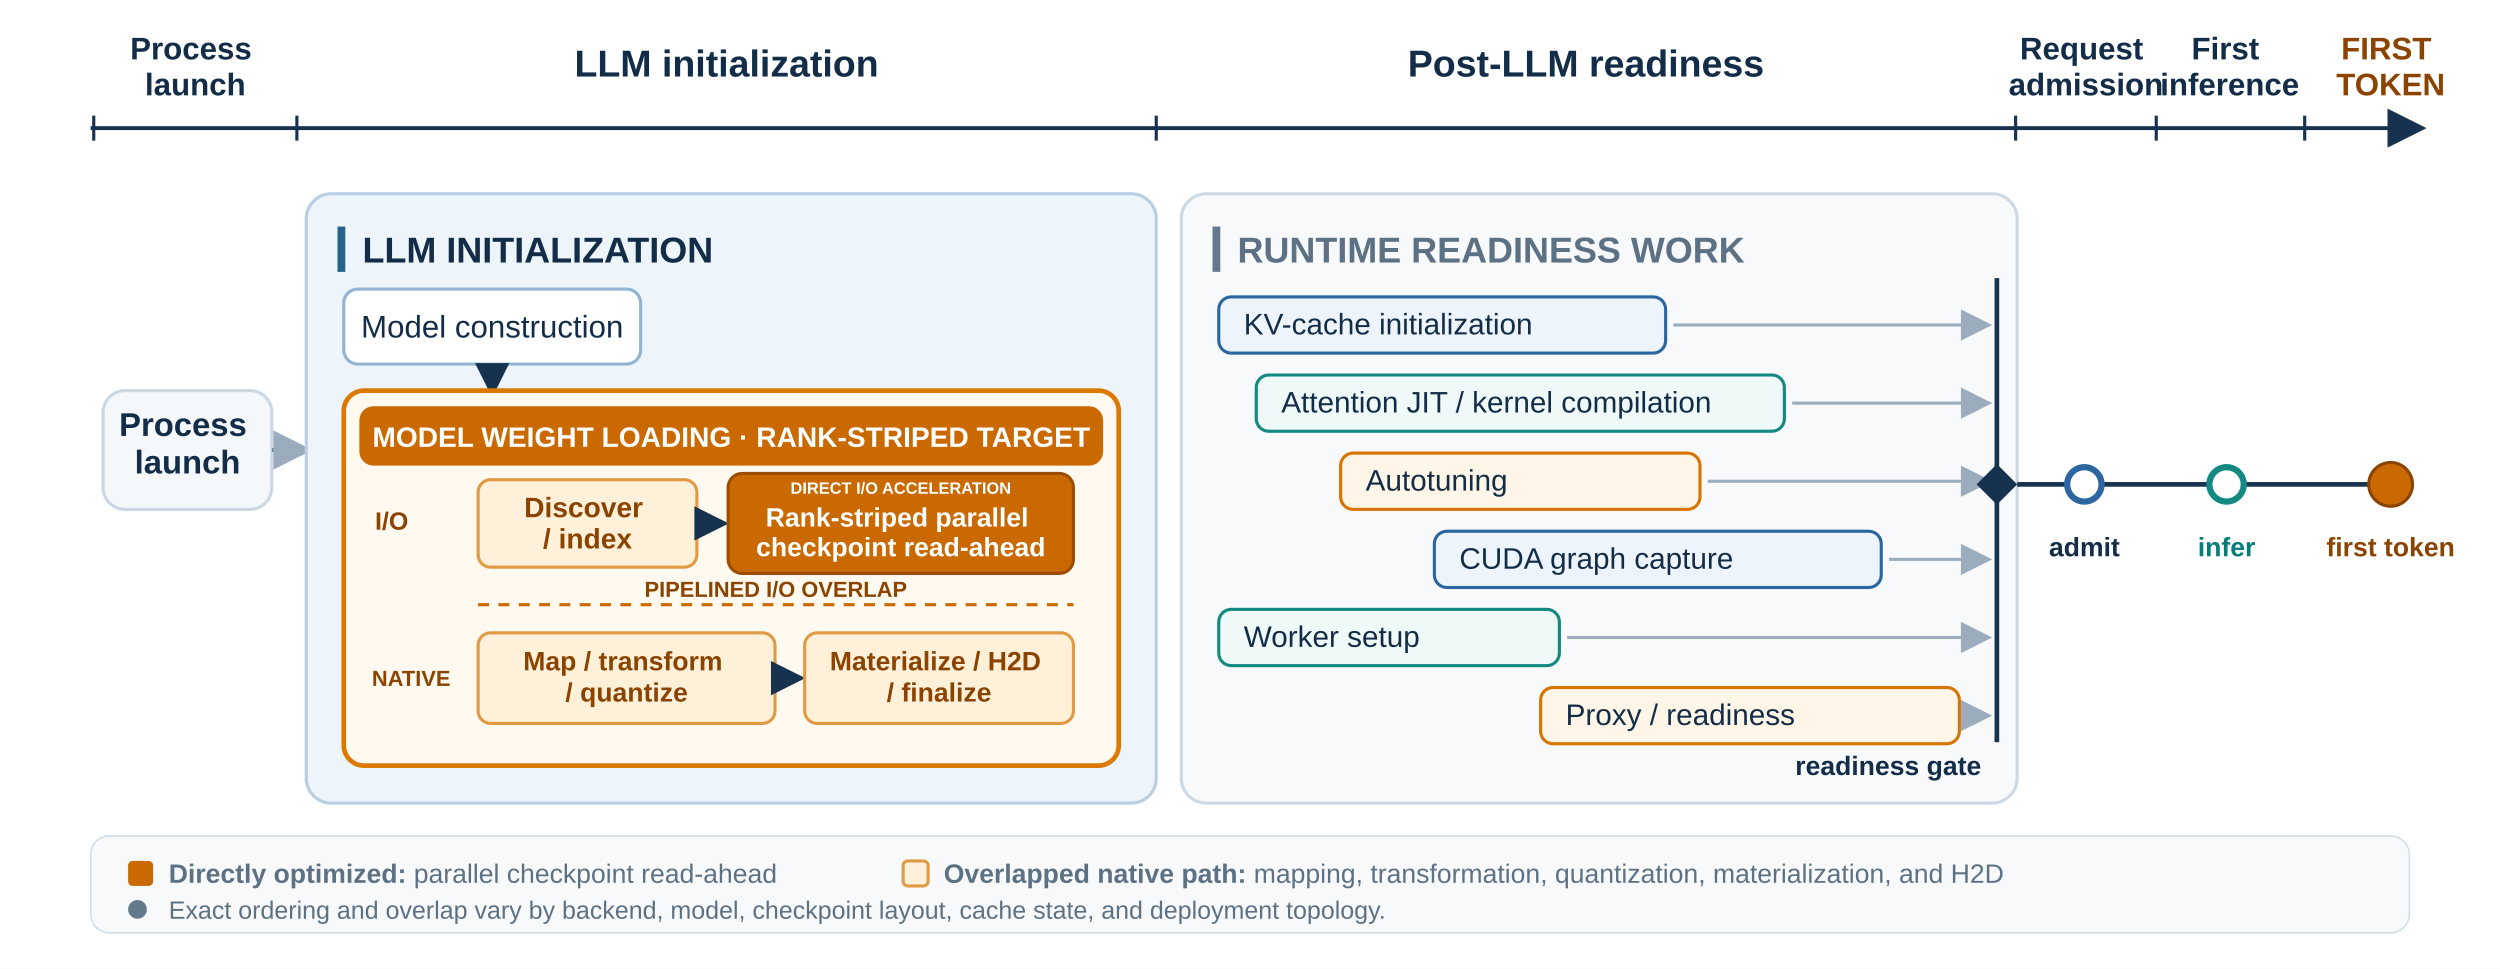
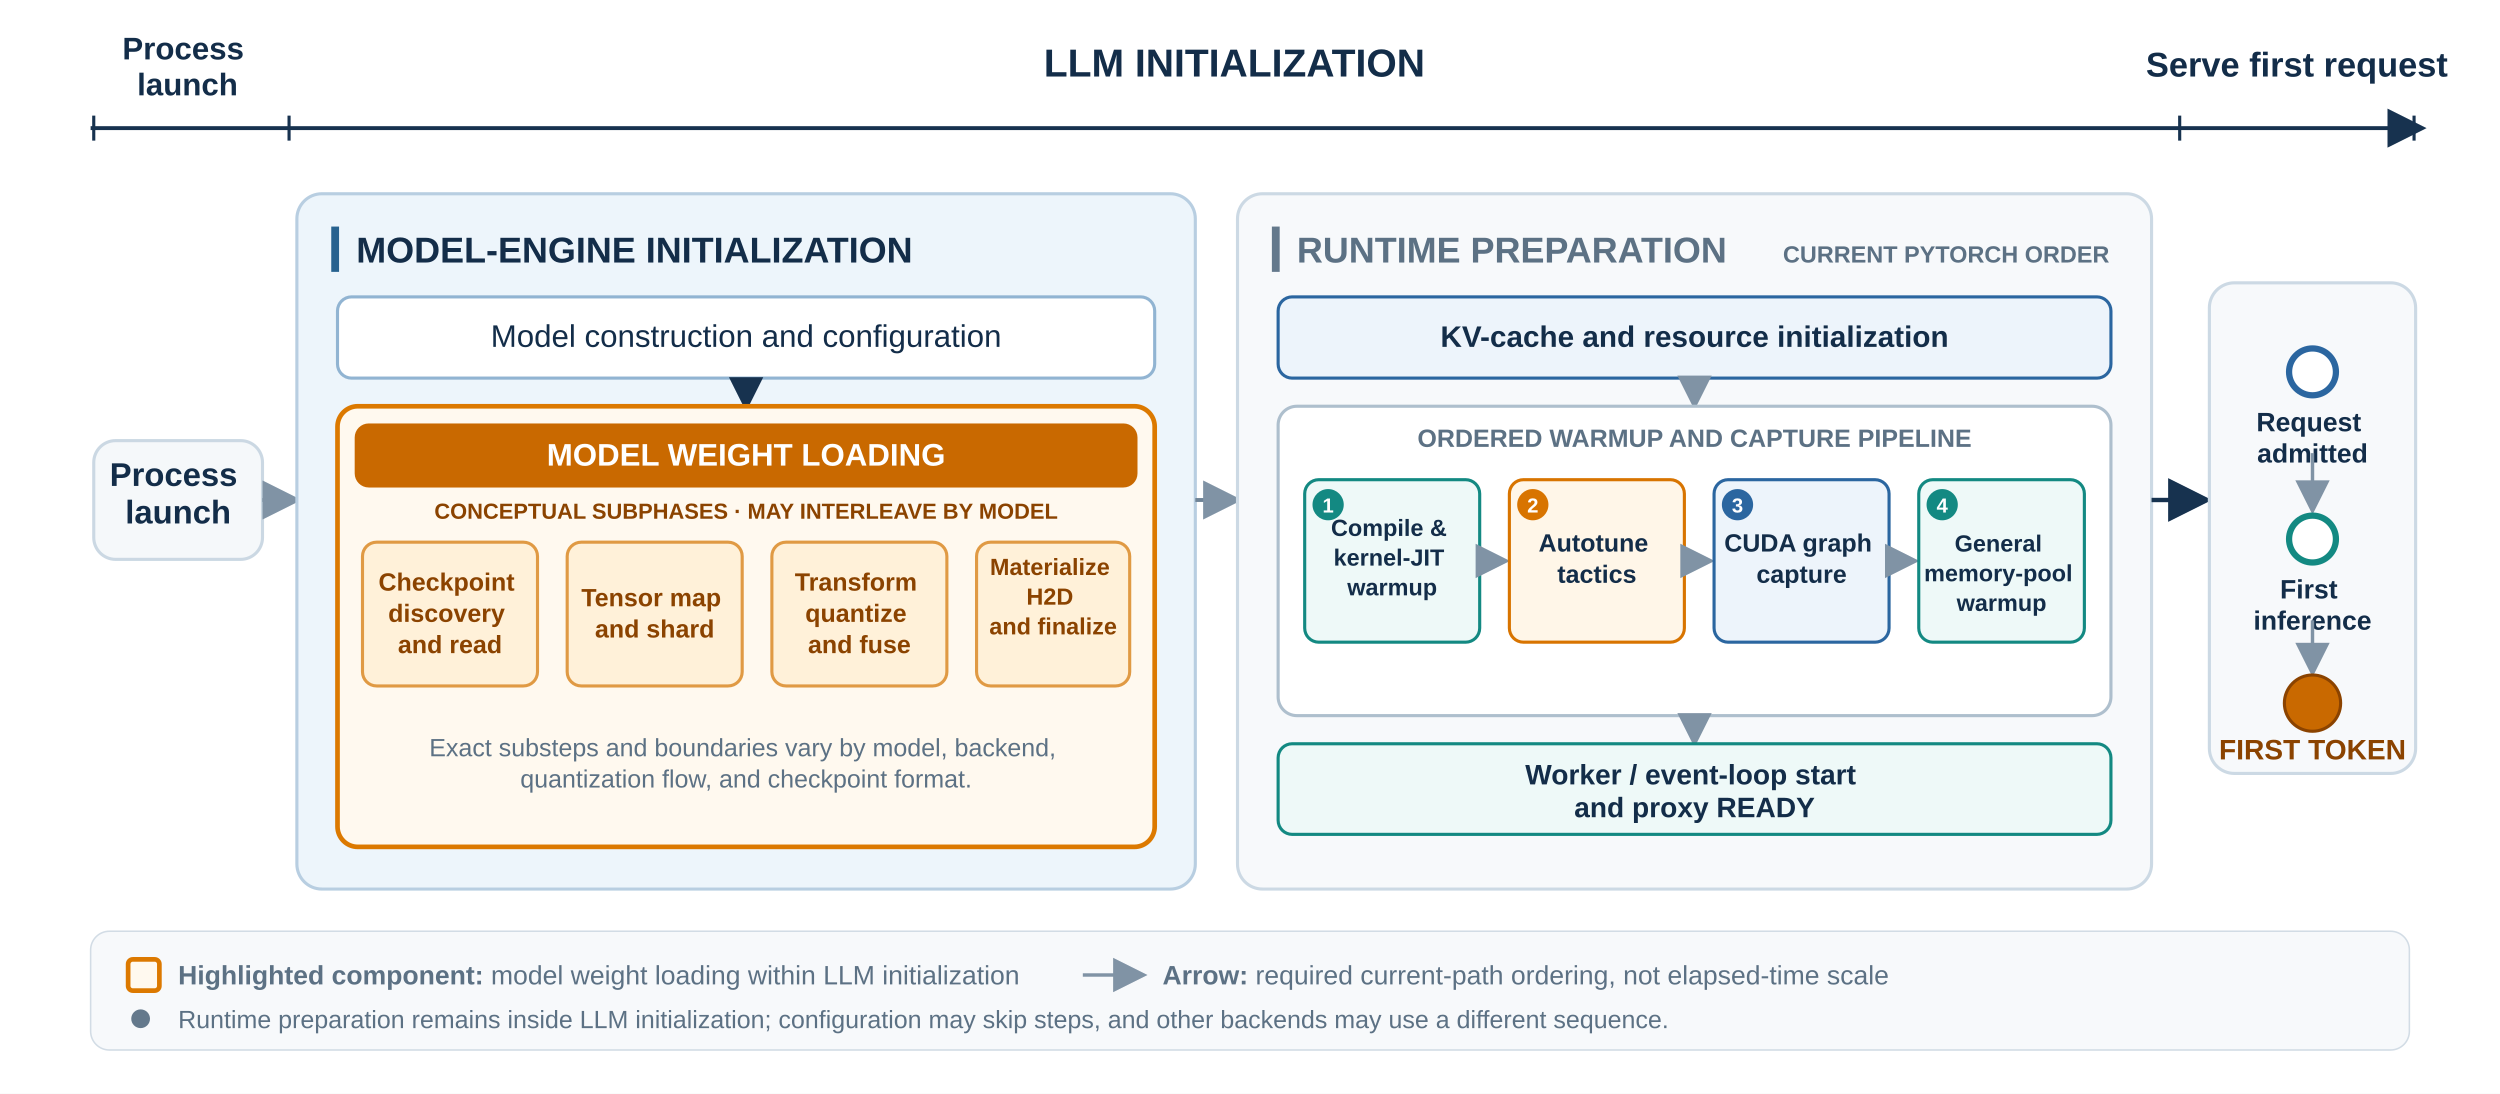
- <svg xmlns="http://www.w3.org/2000/svg" width="1600" height="620" viewBox="0 0 1600 620">
+ <svg xmlns="http://www.w3.org/2000/svg" width="1600" height="700" viewBox="0 0 1600 700">
  <defs>
    <marker id="arrow-navy" markerWidth="10" markerHeight="10" refX="8" refY="5" orient="auto" markerUnits="strokeWidth">
      <path d="M0,0 L10,5 L0,10 Z" fill="#17324f" />
    </marker>
    <marker id="arrow-gray" markerWidth="10" markerHeight="10" refX="8" refY="5" orient="auto" markerUnits="strokeWidth">
-       <path d="M0,0 L10,5 L0,10 Z" fill="#9badbd" />
+       <path d="M0,0 L10,5 L0,10 Z" fill="#8093a5" />
    </marker>
    <style>
      .label { font-family: Arial, Helvetica, sans-serif; fill: #132d49; }
      .muted { font-family: Arial, Helvetica, sans-serif; fill: #5c7184; }
      .orange { font-family: Arial, Helvetica, sans-serif; fill: #8b4300; }
      .white { font-family: Arial, Helvetica, sans-serif; fill: #ffffff; }
    </style>
  </defs>
-   <rect width="1600" height="620" fill="#ffffff" />
+   <rect width="1600" height="700" fill="#ffffff" />
  <line x1="58" y1="82" x2="1548" y2="82" stroke="#17324f" stroke-width="2.5" marker-end="url(#arrow-navy)" />
  <g stroke="#17324f" stroke-width="2">
    <line x1="60" y1="74" x2="60" y2="90" />
-     <line x1="190" y1="74" x2="190" y2="90" />
-     <line x1="740" y1="74" x2="740" y2="90" />
-     <line x1="1290" y1="74" x2="1290" y2="90" />
-     <line x1="1380" y1="74" x2="1380" y2="90" />
-     <line x1="1475" y1="74" x2="1475" y2="90" />
+     <line x1="185" y1="74" x2="185" y2="90" />
+     <line x1="1395" y1="74" x2="1395" y2="90" />
+     <line x1="1545" y1="74" x2="1545" y2="90" />
  </g>
-   <text class="label" x="125" y="38" font-size="20" font-weight="700" text-anchor="middle">
-     <tspan x="125">Process</tspan>
-     <tspan x="125" dy="23">launch</tspan>
+   <text class="label" x="120" y="38" font-size="20" font-weight="700" text-anchor="middle">
+     <tspan x="120">Process</tspan>
+     <tspan x="120" dy="23">launch</tspan>
  </text>
-   <text class="label" x="465" y="49" font-size="24" font-weight="700" text-anchor="middle">LLM initialization</text>
-   <text class="label" x="1015" y="49" font-size="24" font-weight="700" text-anchor="middle">Post-LLM readiness</text>
-   <text class="label" x="1335" y="38" font-size="20" font-weight="700" text-anchor="middle">
-     <tspan x="1335">Request</tspan>
-     <tspan x="1335" dy="23">admission</tspan>
+   <text class="label" x="790" y="49" font-size="25" font-weight="700" text-anchor="middle">LLM INITIALIZATION</text>
+   <text class="label" x="1470" y="49" font-size="22" font-weight="700" text-anchor="middle">Serve first request</text>
+   <rect x="60" y="282" width="108" height="76" rx="14" fill="#f5f8fa" stroke="#cbd8e3" stroke-width="2" />
+   <text class="label" x="114" y="311" font-size="21" font-weight="700" text-anchor="middle">
+     <tspan x="114">Process</tspan>
+     <tspan x="114" dy="24">launch</tspan>
  </text>
-   <text class="label" x="1427" y="38" font-size="20" font-weight="700" text-anchor="middle">
-     <tspan x="1427">First</tspan>
-     <tspan x="1427" dy="23">inference</tspan>
+   <line x1="168" y1="320" x2="188" y2="320" stroke="#6f8497" stroke-width="2.5" marker-end="url(#arrow-gray)" />
+   <rect x="190" y="124" width="575" height="445" rx="16" fill="#edf5fb" stroke="#b8cee1" stroke-width="2" />
+   <rect x="212" y="145" width="5" height="29" fill="#27628f" />
+   <text class="label" x="228" y="168" font-size="23" font-weight="800">MODEL-ENGINE INITIALIZATION</text>
+   <rect x="216" y="190" width="523" height="52" rx="9" fill="#ffffff" stroke="#91b4d2" stroke-width="2" />
+   <text class="label" x="477.5" y="222" font-size="20" text-anchor="middle">Model construction and configuration</text>
+   <line x1="477.5" y1="242" x2="477.5" y2="259" stroke="#27628f" stroke-width="2.2" marker-end="url(#arrow-navy)" />
+   <rect x="216" y="260" width="523" height="282" rx="13" fill="#fff9ef" stroke="#dc7900" stroke-width="3" />
+   <rect x="227" y="271" width="501" height="41" rx="9" fill="#c96900" />
+   <text class="white" x="477.5" y="298" font-size="20" font-weight="800" text-anchor="middle">MODEL WEIGHT LOADING</text>
+   <text class="orange" x="477.5" y="332" font-size="14" font-weight="800" text-anchor="middle">CONCEPTUAL SUBPHASES · MAY INTERLEAVE BY MODEL</text>
+   <rect x="232" y="347" width="112" height="92" rx="9" fill="#fff1d9" stroke="#e09a44" stroke-width="2" />
+   <text class="orange" x="288" y="378" font-size="16" font-weight="700" text-anchor="middle">
+     <tspan x="288">Checkpoint</tspan>
+     <tspan x="288" dy="20">discovery</tspan>
+     <tspan x="288" dy="20">and read</tspan>
  </text>
-   <text class="orange" x="1530" y="38" font-size="20" font-weight="800" text-anchor="middle">
-     <tspan x="1530">FIRST</tspan>
-     <tspan x="1530" dy="23">TOKEN</tspan>
+   <rect x="363" y="347" width="112" height="92" rx="9" fill="#fff1d9" stroke="#e09a44" stroke-width="2" />
+   <text class="orange" x="419" y="388" font-size="16" font-weight="700" text-anchor="middle">
+     <tspan x="419">Tensor map</tspan>
+     <tspan x="419" dy="20">and shard</tspan>
  </text>
-   <rect x="66" y="250" width="108" height="76" rx="14" fill="#f5f8fa" stroke="#cbd8e3" stroke-width="2" />
-   <text class="label" x="120" y="279" font-size="21" font-weight="700" text-anchor="middle">
-     <tspan x="120">Process</tspan>
-     <tspan x="120" dy="24">launch</tspan>
+   <rect x="494" y="347" width="112" height="92" rx="9" fill="#fff1d9" stroke="#e09a44" stroke-width="2" />
+   <text class="orange" x="550" y="378" font-size="16" font-weight="700" text-anchor="middle">
+     <tspan x="550">Transform</tspan>
+     <tspan x="550" dy="20">quantize</tspan>
+     <tspan x="550" dy="20">and fuse</tspan>
  </text>
-   <line x1="174" y1="288" x2="195" y2="288" stroke="#6f8497" stroke-width="2.5" marker-end="url(#arrow-gray)" />
-   <rect x="196" y="124" width="544" height="390" rx="16" fill="#edf5fb" stroke="#b8cee1" stroke-width="2" />
-   <rect x="216" y="145" width="5" height="29" fill="#27628f" />
-   <text class="label" x="232" y="168" font-size="23" font-weight="800">LLM INITIALIZATION</text>
-   <rect x="220" y="185" width="190" height="48" rx="9" fill="#ffffff" stroke="#91b4d2" stroke-width="2" />
-   <text class="label" x="315" y="216" font-size="20" text-anchor="middle">Model construction</text>
-   <line x1="315" y1="233" x2="315" y2="250" stroke="#27628f" stroke-width="2.2" marker-end="url(#arrow-navy)" />
-   <rect x="220" y="250" width="496" height="240" rx="13" fill="#fff9ef" stroke="#dc7900" stroke-width="3" />
-   <rect x="230" y="260" width="476" height="38" rx="9" fill="#c96900" />
-   <text class="white" x="468" y="286" font-size="18" font-weight="800" text-anchor="middle">MODEL WEIGHT LOADING · RANK-STRIPED TARGET</text>
-   <text class="orange" x="240" y="339" font-size="16" font-weight="800">I/O</text>
-   <rect x="306" y="307" width="140" height="56" rx="8" fill="#fff1d9" stroke="#e09a44" stroke-width="2" />
-   <text class="orange" x="376" y="331" font-size="18" font-weight="700" text-anchor="middle">
-     <tspan x="376">Discover</tspan>
-     <tspan x="376" dy="20">/ index</tspan>
+   <rect x="625" y="347" width="98" height="92" rx="9" fill="#fff1d9" stroke="#e09a44" stroke-width="2" />
+   <text class="orange" x="674" y="368" font-size="15" font-weight="700" text-anchor="middle">
+     <tspan x="674">Materialize</tspan>
+     <tspan x="674" dy="19">H2D</tspan>
+     <tspan x="674" dy="19">and finalize</tspan>
  </text>
-   <line x1="446" y1="335" x2="462" y2="335" stroke="#c96900" stroke-width="2.2" marker-end="url(#arrow-navy)" />
-   <rect x="466" y="303" width="221" height="64" rx="9" fill="#c96900" stroke="#9e4d00" stroke-width="2" />
-   <text class="white" x="576.5" y="316" font-size="10.5" font-weight="800" text-anchor="middle">DIRECT I/O ACCELERATION</text>
-   <text class="white" x="576.5" y="337" font-size="17" font-weight="800" text-anchor="middle">
-     <tspan x="576.5">Rank-striped parallel</tspan>
-     <tspan x="576.5" dy="19">checkpoint read-ahead</tspan>
+   <text class="muted" x="477.5" y="484" font-size="16" text-anchor="middle">
+     <tspan x="477.5">Exact substeps and boundaries vary by model, backend,</tspan>
+     <tspan x="477.5" dy="20">quantization flow, and checkpoint format.</tspan>
  </text>
-   <line x1="306" y1="387" x2="687" y2="387" stroke="#c96900" stroke-width="2" stroke-dasharray="7 6" />
-   <text class="orange" x="496.5" y="382" font-size="14" font-weight="800" text-anchor="middle">PIPELINED I/O OVERLAP</text>
-   <text class="orange" x="238" y="439" font-size="14" font-weight="800">NATIVE</text>
-   <rect x="306" y="405" width="190" height="58" rx="8" fill="#fff1d9" stroke="#e09a44" stroke-width="2" />
-   <text class="orange" x="401" y="429" font-size="17" font-weight="700" text-anchor="middle">
-     <tspan x="401">Map / transform</tspan>
-     <tspan x="401" dy="20">/ quantize</tspan>
+   <line x1="765" y1="320" x2="790" y2="320" stroke="#6f8497" stroke-width="2.5" marker-end="url(#arrow-gray)" />
+   <rect x="792" y="124" width="585" height="445" rx="16" fill="#f7f9fb" stroke="#ccd9e4" stroke-width="2" />
+   <rect x="814" y="145" width="5" height="29" fill="#64798c" />
+   <text class="muted" x="830" y="168" font-size="23" font-weight="800">RUNTIME PREPARATION</text>
+   <text class="muted" x="1350" y="168" font-size="15" font-weight="700" text-anchor="end">CURRENT PYTORCH ORDER</text>
+   <rect x="818" y="190" width="533" height="52" rx="9" fill="#edf4fb" stroke="#2b66a0" stroke-width="2" />
+   <text class="label" x="1084.5" y="222" font-size="19" font-weight="700" text-anchor="middle">KV-cache and resource initialization</text>
+   <line x1="1084.5" y1="242" x2="1084.5" y2="258" stroke="#8093a5" stroke-width="2.2" marker-end="url(#arrow-gray)" />
+   <rect x="818" y="260" width="533" height="198" rx="12" fill="#ffffff" stroke="#aebfcd" stroke-width="2" />
+   <text class="muted" x="1084.5" y="286" font-size="16" font-weight="800" text-anchor="middle">ORDERED WARMUP AND CAPTURE PIPELINE</text>
+   <rect x="835" y="307" width="112" height="104" rx="9" fill="#eef9f8" stroke="#138982" stroke-width="2" />
+   <circle cx="850" cy="323" r="10" fill="#138982" />
+   <text class="white" x="850" y="328" font-size="13" font-weight="800" text-anchor="middle">1</text>
+   <text class="label" x="891" y="343" font-size="15" font-weight="700" text-anchor="middle">
+     <tspan x="891">Compile &amp;</tspan>
+     <tspan x="891" dy="19">kernel-JIT</tspan>
+     <tspan x="891" dy="19">warmup</tspan>
  </text>
-   <line x1="496" y1="434" x2="511" y2="434" stroke="#c96900" stroke-width="2.2" marker-end="url(#arrow-navy)" />
-   <rect x="515" y="405" width="172" height="58" rx="8" fill="#fff1d9" stroke="#e09a44" stroke-width="2" />
-   <text class="orange" x="601" y="429" font-size="17" font-weight="700" text-anchor="middle">
-     <tspan x="601">Materialize / H2D</tspan>
-     <tspan x="601" dy="20">/ finalize</tspan>
+   <line x1="947" y1="359" x2="962" y2="359" stroke="#8093a5" stroke-width="2.2" marker-end="url(#arrow-gray)" />
+   <rect x="966" y="307" width="112" height="104" rx="9" fill="#fff6e8" stroke="#d87400" stroke-width="2" />
+   <circle cx="981" cy="323" r="10" fill="#d87400" />
+   <text class="white" x="981" y="328" font-size="13" font-weight="800" text-anchor="middle">2</text>
+   <text class="label" x="1022" y="353" font-size="16" font-weight="700" text-anchor="middle">
+     <tspan x="1022">Autotune</tspan>
+     <tspan x="1022" dy="20">tactics</tspan>
  </text>
-   <rect x="756" y="124" width="535" height="390" rx="16" fill="#f7f9fb" stroke="#ccd9e4" stroke-width="2" />
-   <rect x="776" y="145" width="5" height="29" fill="#64798c" />
-   <text class="muted" x="792" y="168" font-size="23" font-weight="800">RUNTIME READINESS WORK</text>
-   <line x1="1278" y1="178" x2="1278" y2="475" stroke="#17324f" stroke-width="3" />
-   <g font-size="19">
-     <rect x="780" y="190" width="286" height="36" rx="8" fill="#edf4fb" stroke="#2b66a0" stroke-width="2" />
-     <text class="label" x="796" y="214">KV-cache initialization</text>
-     <line x1="1071" y1="208" x2="1271" y2="208" stroke="#9badbd" stroke-width="2" marker-end="url(#arrow-gray)" />
-     <rect x="804" y="240" width="338" height="36" rx="8" fill="#eef9f8" stroke="#138982" stroke-width="2" />
-     <text class="label" x="820" y="264">Attention JIT / kernel compilation</text>
-     <line x1="1147" y1="258" x2="1271" y2="258" stroke="#9badbd" stroke-width="2" marker-end="url(#arrow-gray)" />
-     <rect x="858" y="290" width="230" height="36" rx="8" fill="#fff6e8" stroke="#d87400" stroke-width="2" />
-     <text class="label" x="874" y="314">Autotuning</text>
-     <line x1="1093" y1="308" x2="1271" y2="308" stroke="#9badbd" stroke-width="2" marker-end="url(#arrow-gray)" />
-     <rect x="918" y="340" width="286" height="36" rx="8" fill="#edf4fb" stroke="#2b66a0" stroke-width="2" />
-     <text class="label" x="934" y="364">CUDA graph capture</text>
-     <line x1="1209" y1="358" x2="1271" y2="358" stroke="#9badbd" stroke-width="2" marker-end="url(#arrow-gray)" />
-     <rect x="780" y="390" width="218" height="36" rx="8" fill="#eef9f8" stroke="#138982" stroke-width="2" />
-     <text class="label" x="796" y="414">Worker setup</text>
-     <line x1="1003" y1="408" x2="1271" y2="408" stroke="#9badbd" stroke-width="2" marker-end="url(#arrow-gray)" />
-     <rect x="986" y="440" width="268" height="36" rx="8" fill="#fff6e8" stroke="#d87400" stroke-width="2" />
-     <text class="label" x="1002" y="464">Proxy / readiness</text>
-     <line x1="1259" y1="458" x2="1271" y2="458" stroke="#9badbd" stroke-width="2" marker-end="url(#arrow-gray)" />
-   </g>
-   <text class="label" x="1268" y="496" font-size="17" font-weight="700" text-anchor="end">readiness gate</text>
-   <polygon points="1278,297 1291,310 1278,323 1265,310" fill="#17324f" />
-   <line x1="1291" y1="310" x2="1533" y2="310" stroke="#17324f" stroke-width="3" />
-   <circle cx="1334" cy="310" r="11" fill="#ffffff" stroke="#2b66a0" stroke-width="4" />
-   <circle cx="1425" cy="310" r="11" fill="#ffffff" stroke="#138982" stroke-width="4" />
-   <circle cx="1530" cy="310" r="14" fill="#c96900" stroke="#8b4300" stroke-width="2" />
-   <text class="label" x="1334" y="356" font-size="17" font-weight="700" text-anchor="middle">admit</text>
-   <text x="1425" y="356" font-family="Arial, Helvetica, sans-serif" fill="#087c76" font-size="17" font-weight="700" text-anchor="middle">infer</text>
-   <text class="orange" x="1530" y="356" font-size="17" font-weight="800" text-anchor="middle">first token</text>
-   <rect x="58" y="535" width="1484" height="62" rx="12" fill="#f7f9fb" stroke="#d2dce5" />
-   <rect x="82" y="551" width="16" height="16" rx="3" fill="#c96900" />
-   <text class="muted" x="108" y="565" font-size="17">
-     <tspan font-weight="700">Directly optimized:</tspan> parallel checkpoint read-ahead</text>
-   <rect x="578" y="551" width="16" height="16" rx="3" fill="#fff1d9" stroke="#e09a44" stroke-width="2" />
-   <text class="muted" x="604" y="565" font-size="17">
-     <tspan font-weight="700">Overlapped native path:</tspan> mapping, transformation, quantization, materialization, and H2D</text>
-   <circle cx="88" cy="582" r="6" fill="#64798c" />
-   <text class="muted" x="108" y="588" font-size="16">Exact ordering and overlap vary by backend, model, checkpoint layout, cache state, and deployment topology.</text>
+   <line x1="1078" y1="359" x2="1093" y2="359" stroke="#8093a5" stroke-width="2.2" marker-end="url(#arrow-gray)" />
+   <rect x="1097" y="307" width="112" height="104" rx="9" fill="#edf4fb" stroke="#2b66a0" stroke-width="2" />
+   <circle cx="1112" cy="323" r="10" fill="#2b66a0" />
+   <text class="white" x="1112" y="328" font-size="13" font-weight="800" text-anchor="middle">3</text>
+   <text class="label" x="1153" y="353" font-size="16" font-weight="700" text-anchor="middle">
+     <tspan x="1153">CUDA graph</tspan>
+     <tspan x="1153" dy="20">capture</tspan>
+   </text>
+   <line x1="1209" y1="359" x2="1224" y2="359" stroke="#8093a5" stroke-width="2.2" marker-end="url(#arrow-gray)" />
+   <rect x="1228" y="307" width="106" height="104" rx="9" fill="#eef9f8" stroke="#138982" stroke-width="2" />
+   <circle cx="1243" cy="323" r="10" fill="#138982" />
+   <text class="white" x="1243" y="328" font-size="13" font-weight="800" text-anchor="middle">4</text>
+   <text class="label" x="1281" y="353" font-size="15" font-weight="700" text-anchor="middle">
+     <tspan x="1281">General</tspan>
+     <tspan x="1281" dy="19">memory-pool</tspan>
+     <tspan x="1281" dy="19">warmup</tspan>
+   </text>
+   <line x1="1084.5" y1="458" x2="1084.5" y2="474" stroke="#8093a5" stroke-width="2.2" marker-end="url(#arrow-gray)" />
+   <rect x="818" y="476" width="533" height="58" rx="9" fill="#eef9f8" stroke="#138982" stroke-width="2" />
+   <text class="label" x="1084.5" y="502" font-size="18" font-weight="700" text-anchor="middle">
+     <tspan x="1084.5">Worker / event-loop start</tspan>
+     <tspan x="1084.5" dy="21">and proxy READY</tspan>
+   </text>
+   <line x1="1377" y1="320" x2="1410" y2="320" stroke="#17324f" stroke-width="2.8" marker-end="url(#arrow-navy)" />
+   <rect x="1414" y="181" width="132" height="314" rx="16" fill="#f7f9fb" stroke="#ccd9e4" stroke-width="2" />
+   <circle cx="1480" cy="238" r="15" fill="#ffffff" stroke="#2b66a0" stroke-width="4" />
+   <text class="label" x="1480" y="276" font-size="17" font-weight="700" text-anchor="middle">
+     <tspan x="1480">Request</tspan>
+     <tspan x="1480" dy="20">admitted</tspan>
+   </text>
+   <line x1="1480" y1="290" x2="1480" y2="325" stroke="#8093a5" stroke-width="2.2" marker-end="url(#arrow-gray)" />
+   <circle cx="1480" cy="345" r="15" fill="#ffffff" stroke="#138982" stroke-width="4" />
+   <text class="label" x="1480" y="383" font-size="17" font-weight="700" text-anchor="middle">
+     <tspan x="1480">First</tspan>
+     <tspan x="1480" dy="20">inference</tspan>
+   </text>
+   <line x1="1480" y1="397" x2="1480" y2="429" stroke="#8093a5" stroke-width="2.2" marker-end="url(#arrow-gray)" />
+   <circle cx="1480" cy="450" r="18" fill="#c96900" stroke="#8b4300" stroke-width="2" />
+   <text class="orange" x="1480" y="486" font-size="18" font-weight="800" text-anchor="middle">FIRST TOKEN</text>
+   <rect x="58" y="596" width="1484" height="76" rx="12" fill="#f7f9fb" stroke="#d2dce5" />
+   <rect x="82" y="614" width="20" height="20" rx="3" fill="#fff9ef" stroke="#dc7900" stroke-width="3" />
+   <text class="muted" x="114" y="630" font-size="17">
+     <tspan font-weight="700">Highlighted component:</tspan> model weight loading within LLM initialization</text>
+   <line x1="693" y1="624" x2="730" y2="624" stroke="#8093a5" stroke-width="2.2" marker-end="url(#arrow-gray)" />
+   <text class="muted" x="744" y="630" font-size="17">
+     <tspan font-weight="700">Arrow:</tspan> required current-path ordering, not elapsed-time scale</text>
+   <circle cx="90" cy="652" r="6" fill="#64798c" />
+   <text class="muted" x="114" y="658" font-size="16">Runtime preparation remains inside LLM initialization; configuration may skip steps, and other backends may use a different sequence.</text>
</svg>
